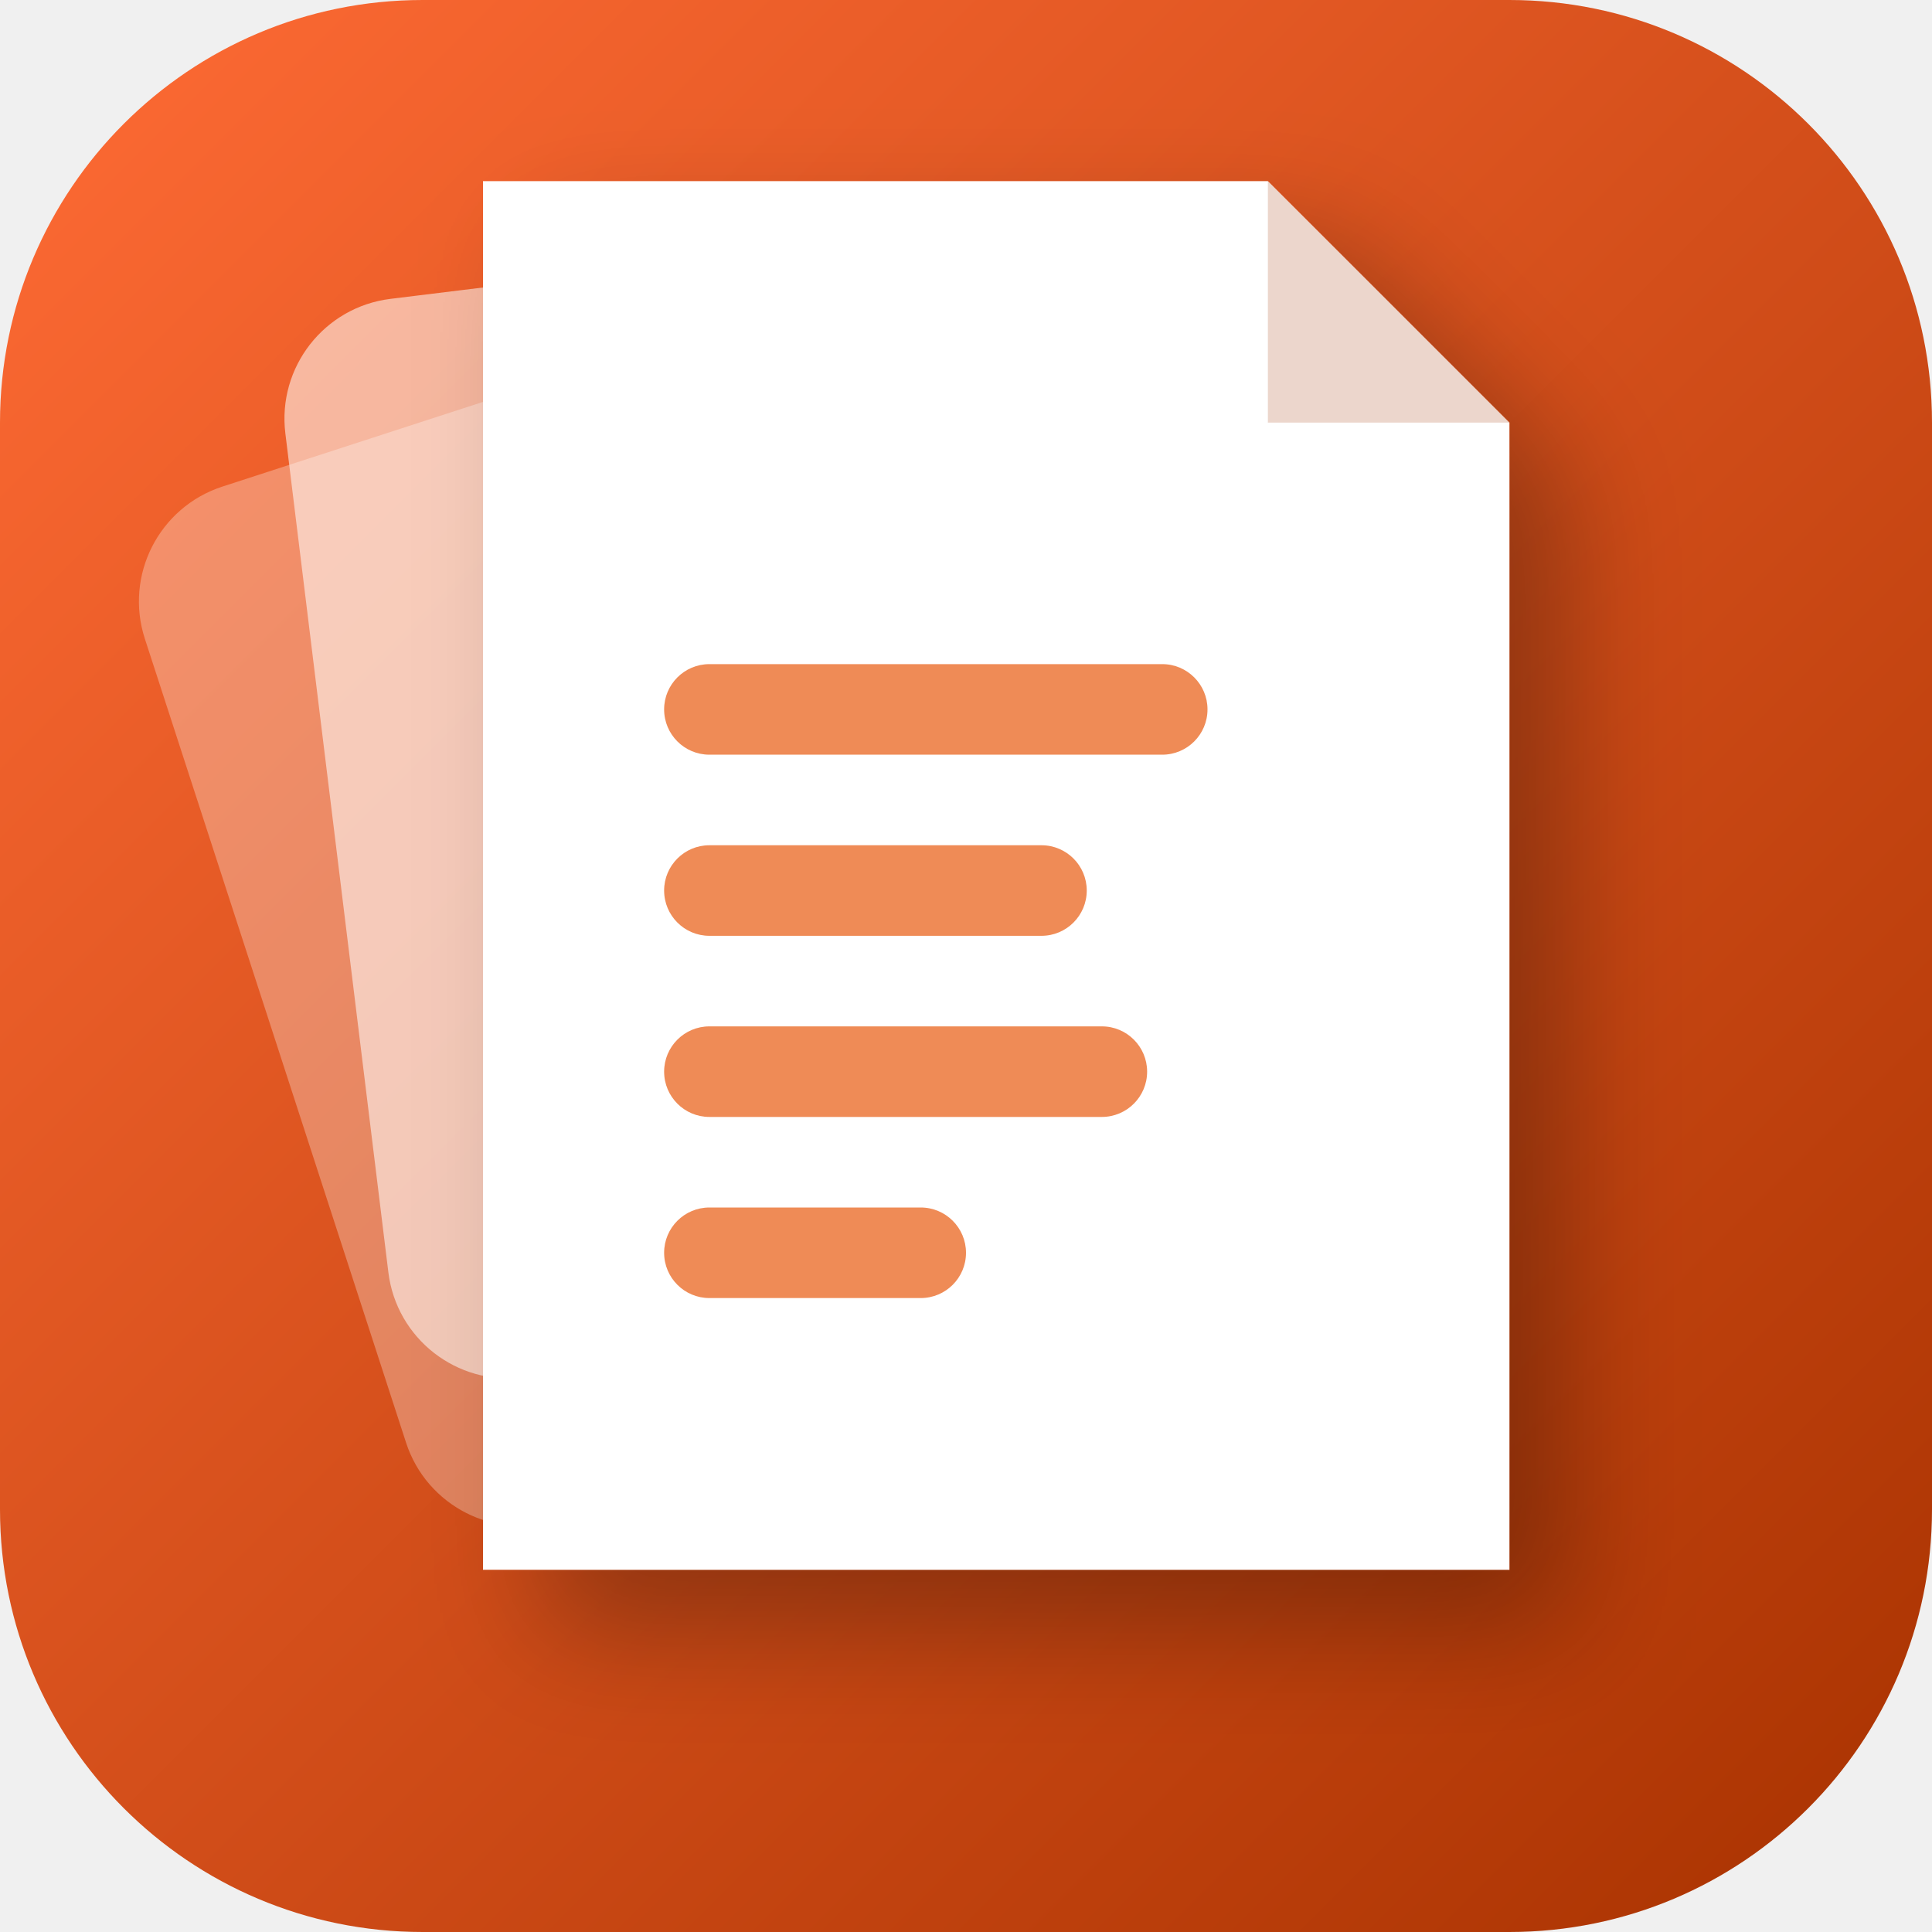
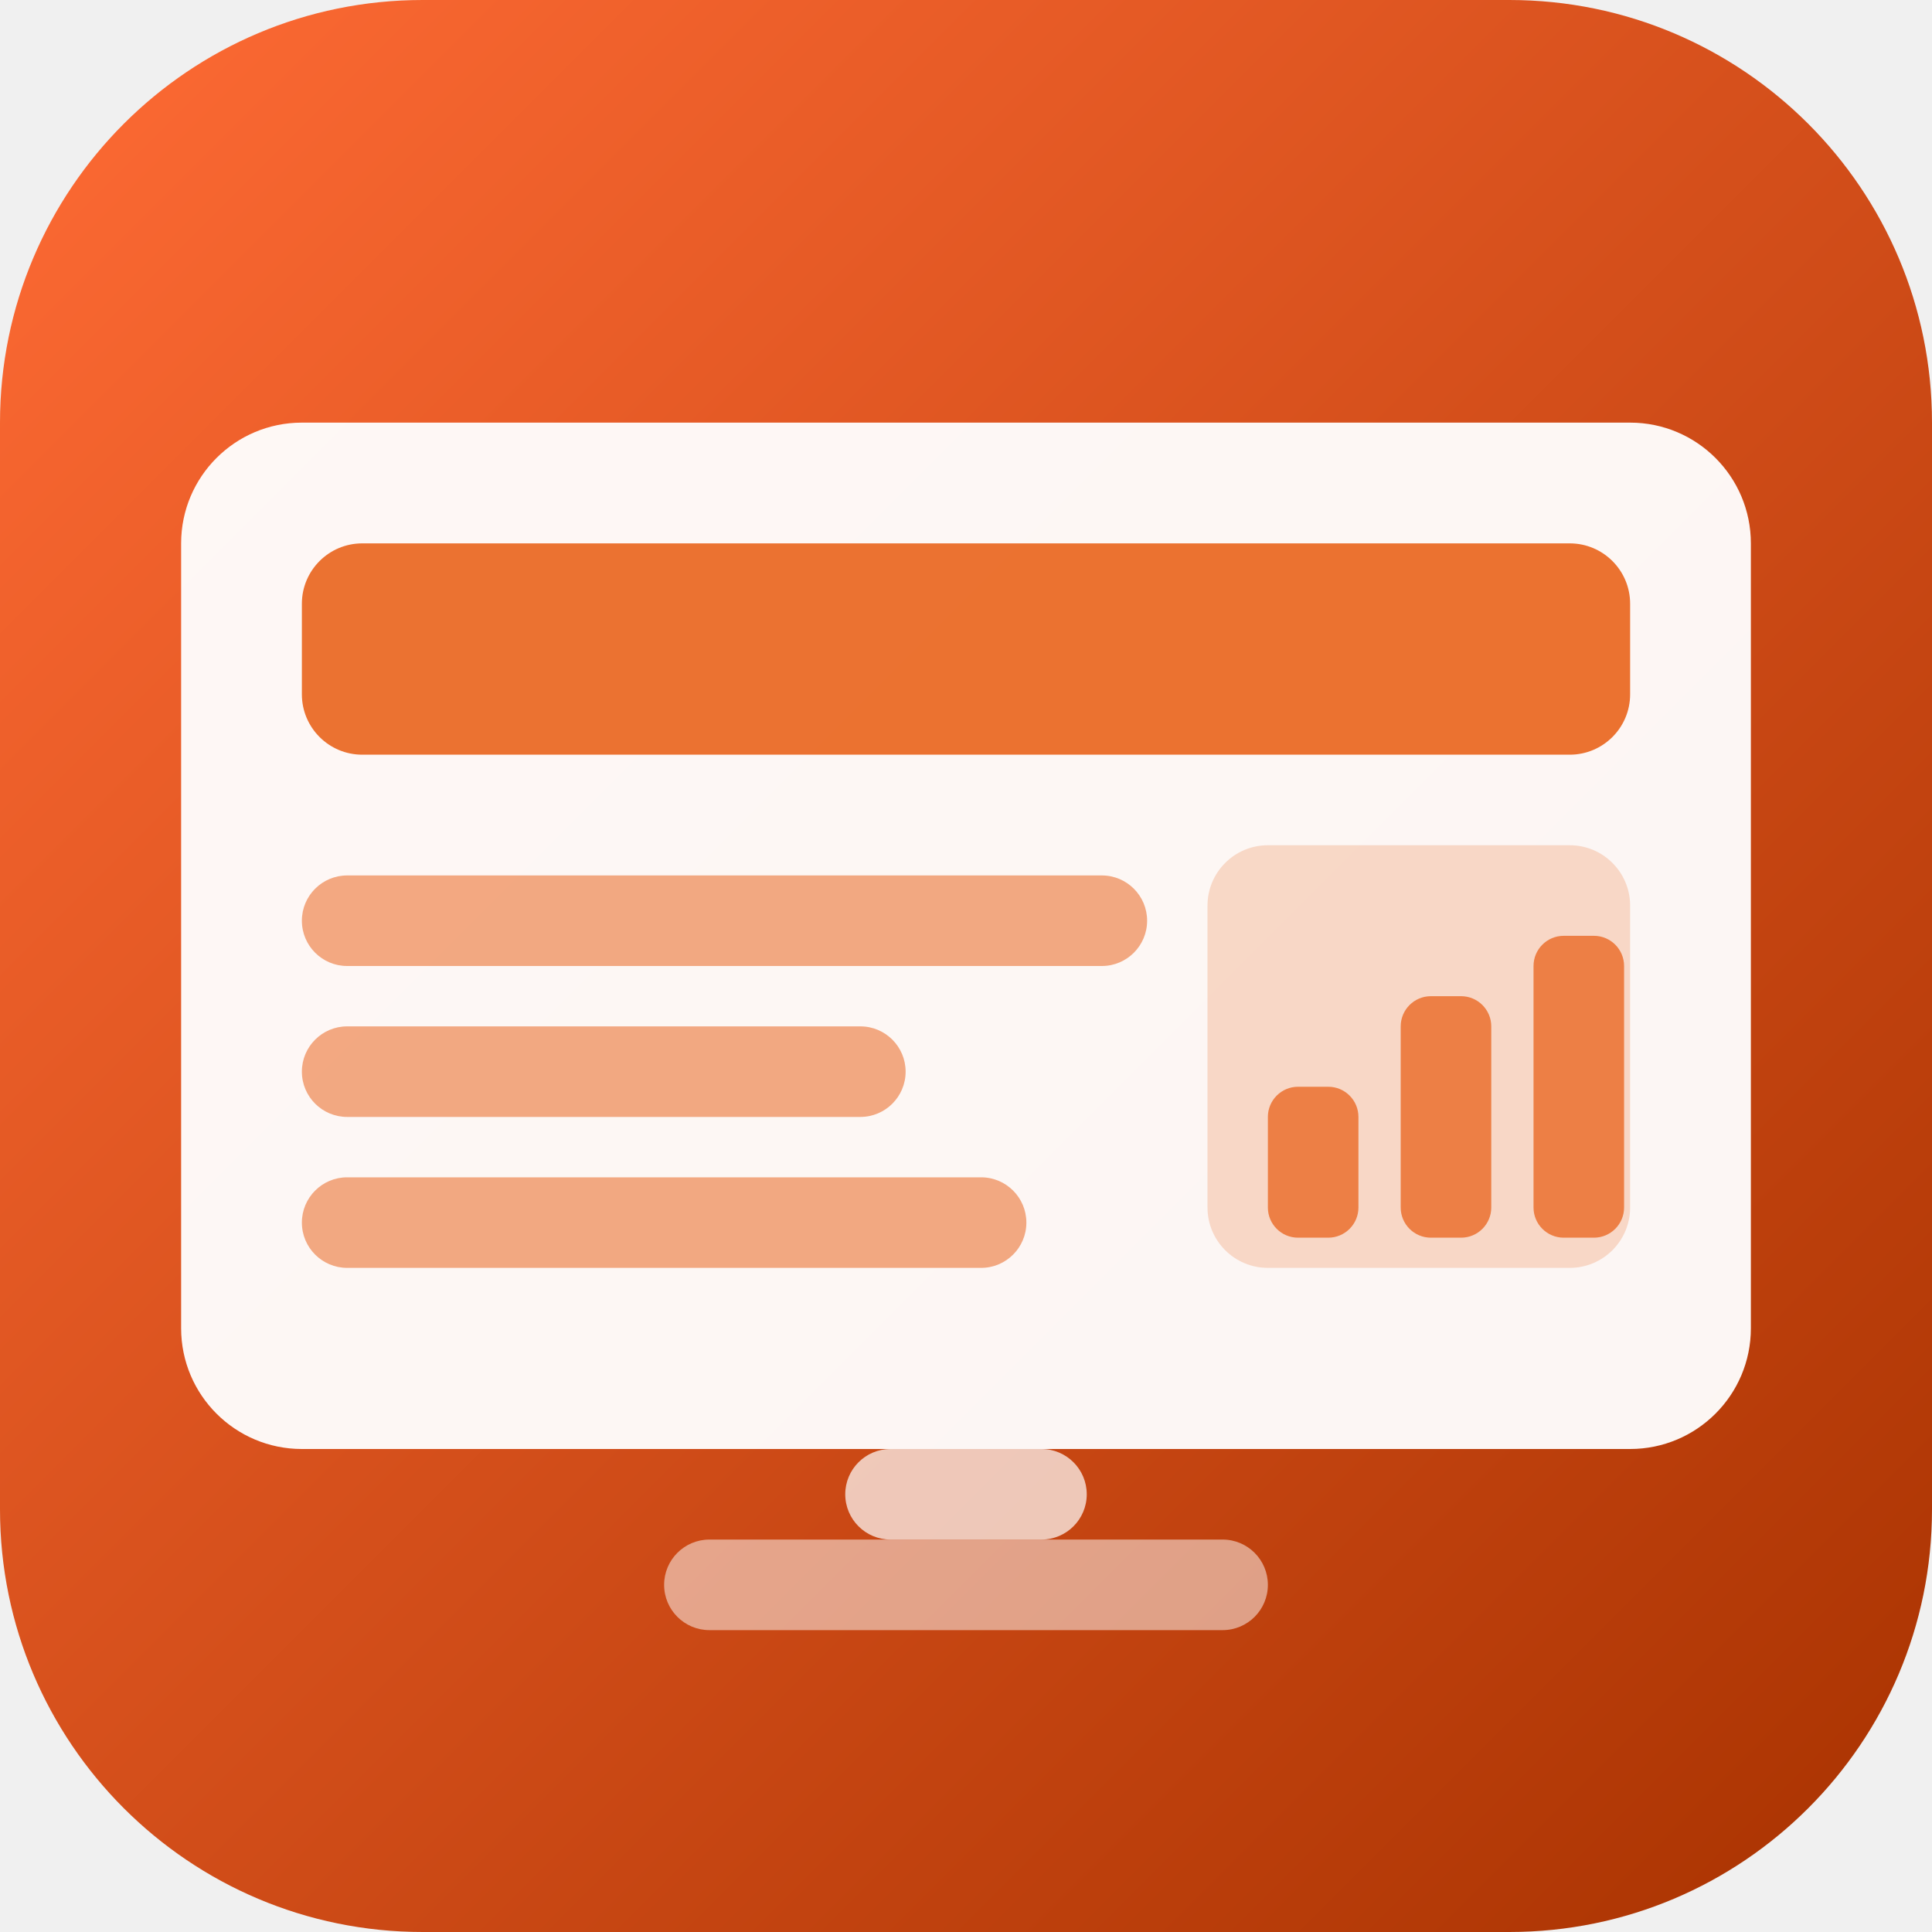
<svg xmlns="http://www.w3.org/2000/svg" viewBox="0 0 32 32">
  <defs>
    <linearGradient id="bg" x1="0%" y1="0%" x2="100%" y2="100%">
      <stop offset="0%" stop-color="#FF6B35" />
      <stop offset="100%" stop-color="#A83200" />
    </linearGradient>
-     <filter id="shadow" x="-20%" y="-20%" width="140%" height="140%">
-       <feDropShadow dx="1" dy="1" stdDeviation="1" flood-color="rgba(0,0,0,0.3)" />
-     </filter>
  </defs>
  <rect width="32" height="32" rx="7" fill="url(#bg)" />
-   <g transform="rotate(-18, 15, 17)">
-     <rect x="5" y="5" width="14" height="18" rx="2" fill="rgba(255,255,255,0.30)" />
-   </g>
-   <g transform="rotate(-7, 15, 17)">
-     <rect x="6" y="4" width="14" height="18" rx="2" fill="rgba(255,255,255,0.55)" />
-   </g>
-   <g filter="url(#shadow)">
-     <path d="M8 3 L21 3 L25 7 L25 26 L8 26 Z" fill="white" />
-     <path d="M21 3 L25 7 L21 7 Z" fill="rgba(160,50,0,0.20)" />
-   </g>
-   <rect x="11" y="11" width="9" height="1.5" rx="0.75" fill="#E85A0E" opacity="0.7" />
-   <rect x="11" y="14" width="7" height="1.5" rx="0.75" fill="#E85A0E" opacity="0.7" />
-   <rect x="11" y="17" width="8" height="1.5" rx="0.75" fill="#E85A0E" opacity="0.7" />
-   <rect x="11" y="20" width="5" height="1.5" rx="0.75" fill="#E85A0E" opacity="0.7" />
+   <rect x="3" y="7" width="26" height="17" rx="2" fill="white" opacity="0.95" />
+   <rect x="5" y="9" width="22" height="3.5" rx="1" fill="#E85A0E" opacity="0.85" />
+   <rect x="5" y="14.5" width="14" height="1.5" rx="0.75" fill="#E85A0E" opacity="0.5" />
+   <rect x="5" y="17" width="10" height="1.5" rx="0.75" fill="#E85A0E" opacity="0.5" />
+   <rect x="5" y="19.5" width="12" height="1.5" rx="0.75" fill="#E85A0E" opacity="0.5" />
+   <rect x="20" y="14" width="7" height="7" rx="1" fill="#E85A0E" opacity="0.2" />
+   <rect x="21" y="18" width="1.5" height="2.5" rx="0.5" fill="#E85A0E" opacity="0.7" />
+   <rect x="23.2" y="16.5" width="1.5" height="4" rx="0.5" fill="#E85A0E" opacity="0.7" />
+   <rect x="25.4" y="15.5" width="1.5" height="5" rx="0.5" fill="#E85A0E" opacity="0.7" />
+   <rect x="14" y="24" width="4" height="1.5" rx="0.75" fill="white" opacity="0.7" />
+   <rect x="11" y="25.5" width="10" height="1.5" rx="0.75" fill="white" opacity="0.5" />
</svg>
